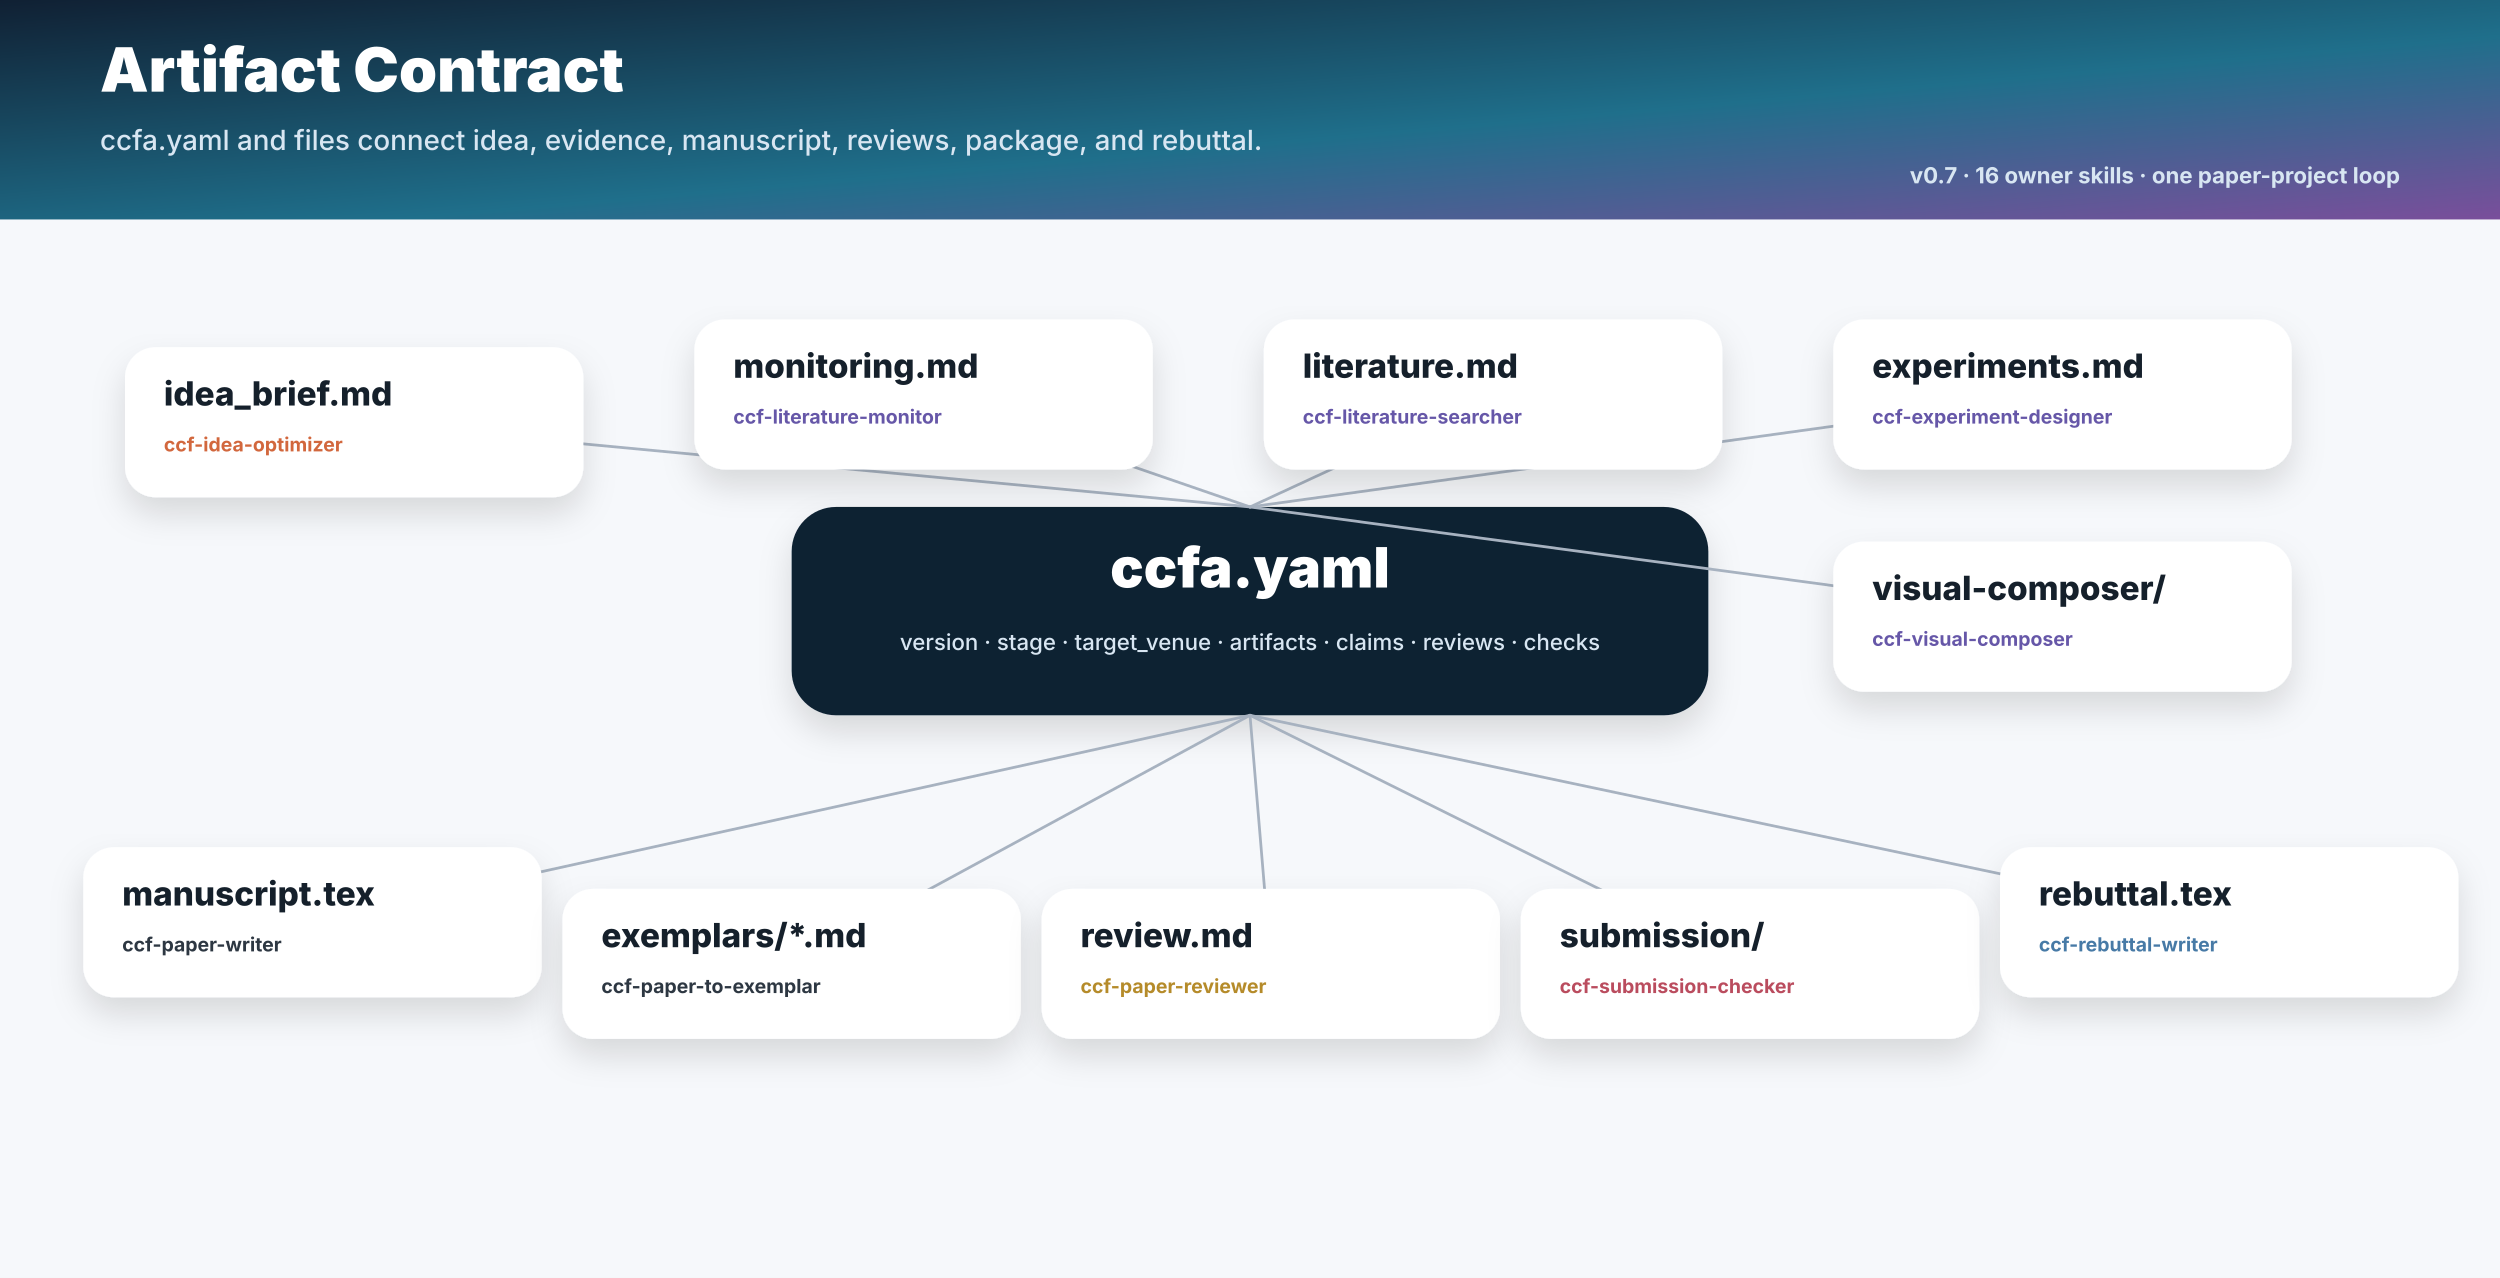
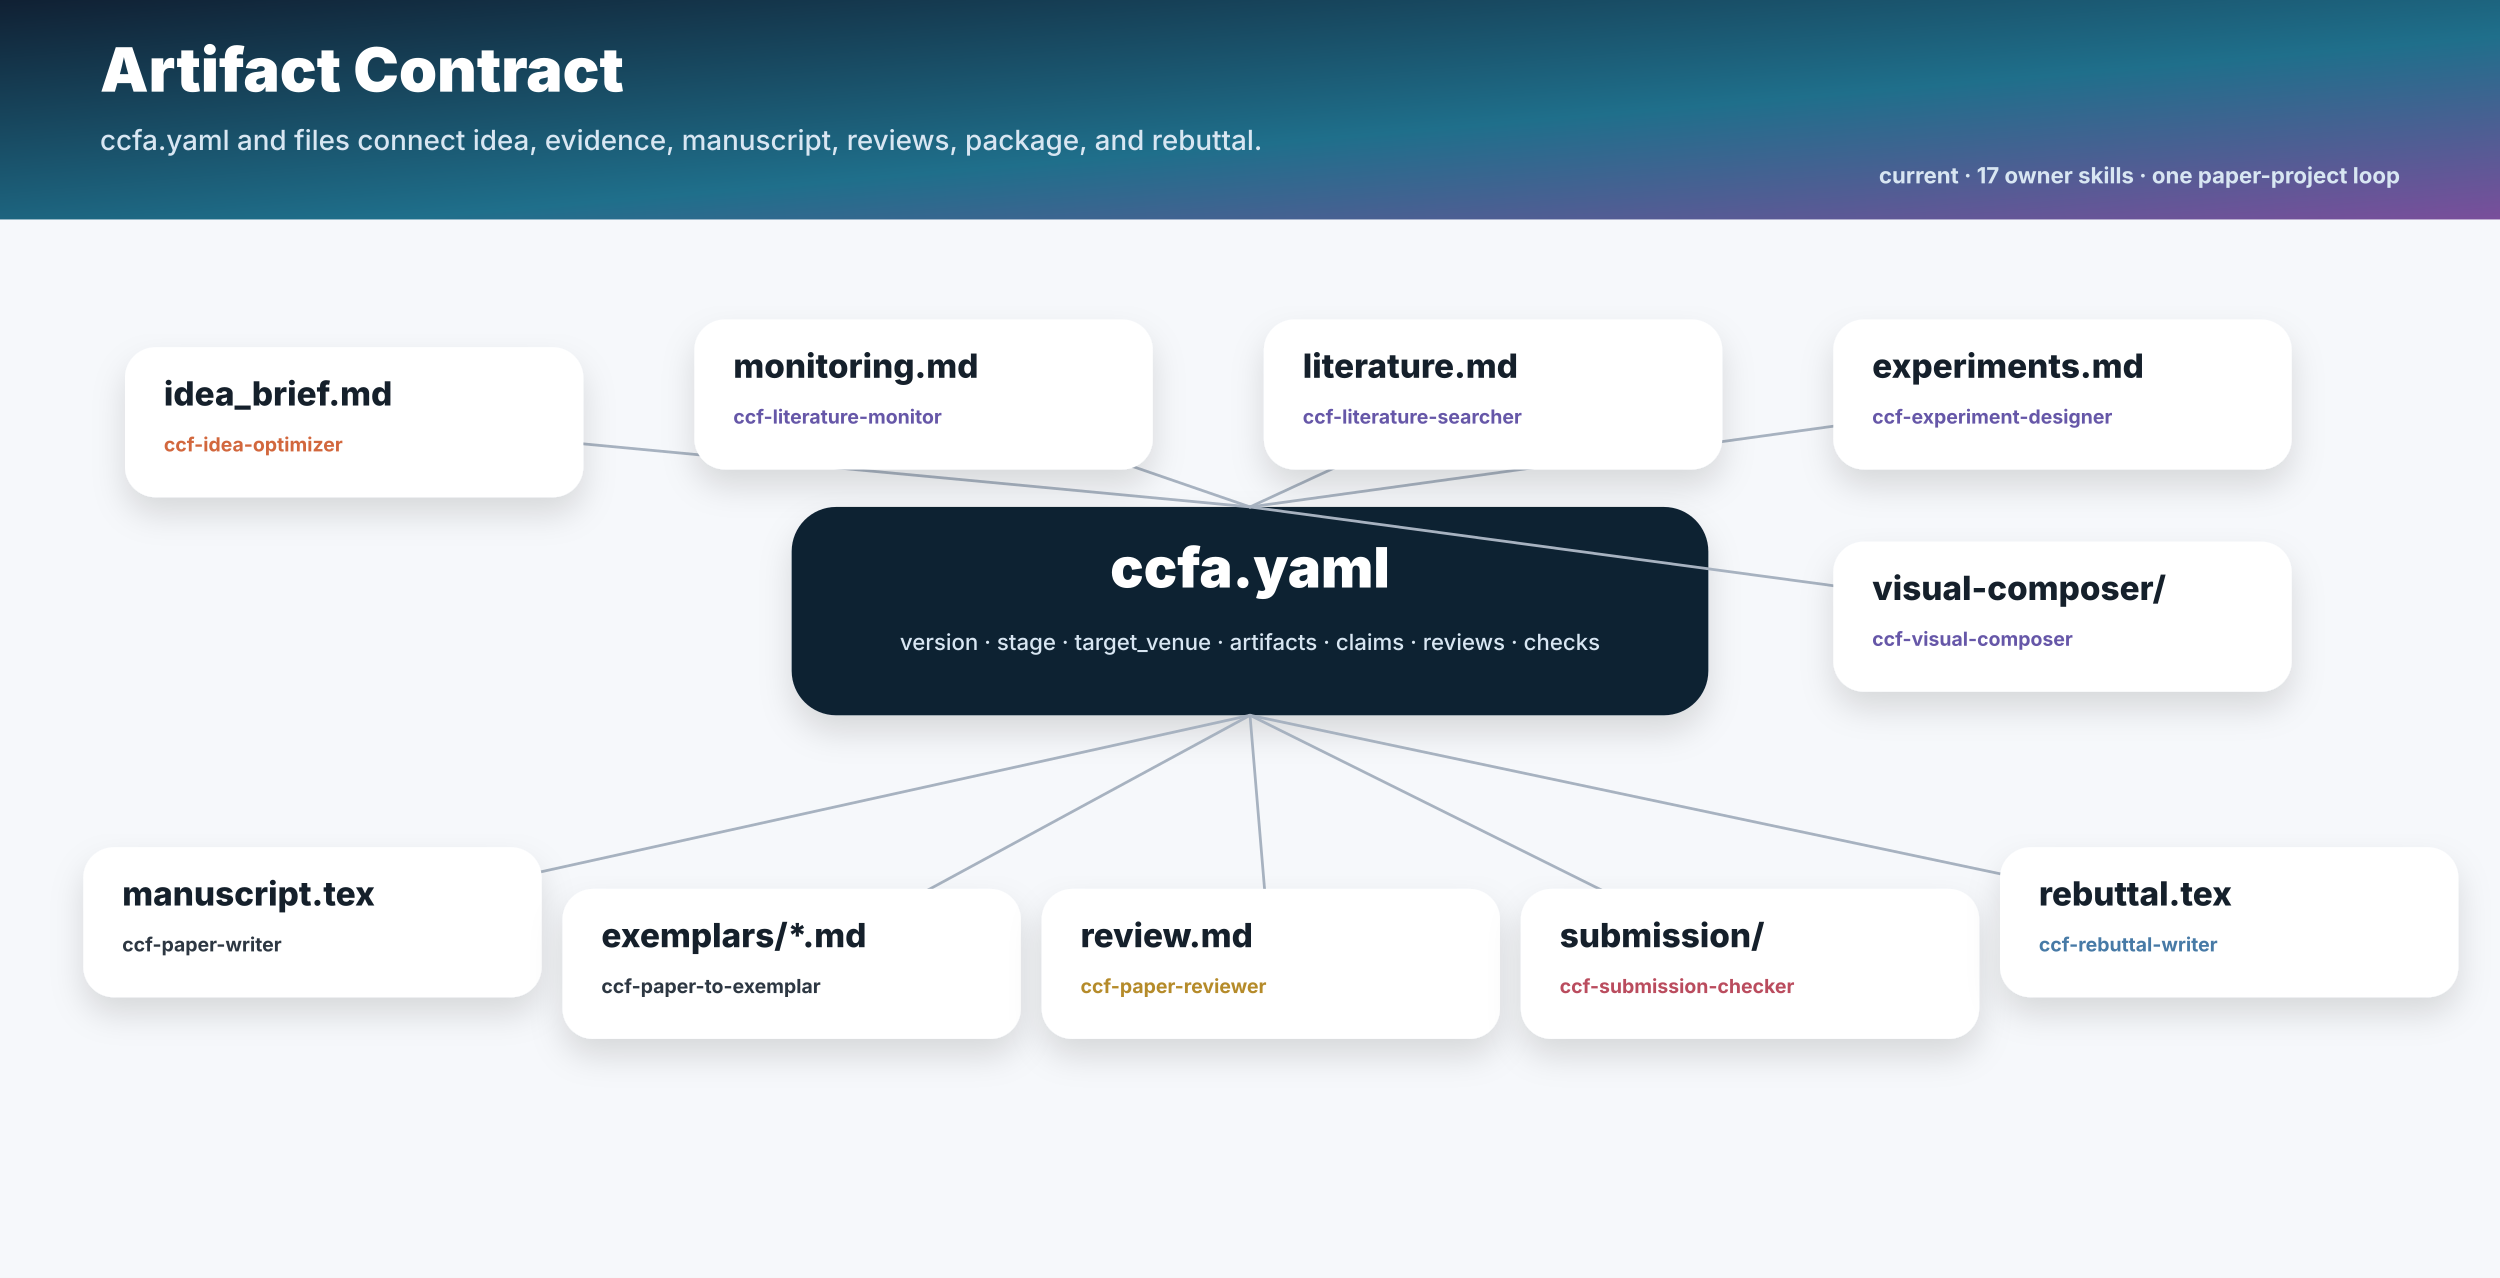
<svg xmlns="http://www.w3.org/2000/svg" width="1800" height="920" viewBox="0 0 1800 920">
  <defs>
    <linearGradient id="header" x1="0" y1="0" x2="1" y2="1">
      <stop offset="0" stop-color="#102033" />
      <stop offset="0.58" stop-color="#1F6F8B" />
      <stop offset="1" stop-color="#7A4E9B" />
    </linearGradient>
    <filter id="shadow" x="-20%" y="-20%" width="140%" height="160%">
      <feDropShadow dx="0" dy="12" stdDeviation="12" flood-color="#0B1826" flood-opacity="0.13" />
    </filter>
    <marker id="arrow" markerWidth="13" markerHeight="13" refX="11" refY="6.5" orient="auto">
      <path d="M2,2 L11,6.5 L2,11 Z" fill="#7B8794" />
    </marker>
  </defs>
  <style>text{font-family:Inter, Segoe UI, Arial, sans-serif;dominant-baseline:auto} .mono{font-family:Consolas,Menlo,monospace}</style>
  <rect x="0" y="0" width="1800" height="920" rx="0" fill="#F6F8FB" stroke="none" stroke-width="2" />
  <rect x="0" y="0" width="1800" height="158" rx="0" fill="url(#header)" stroke="none" stroke-width="2" />
  <text x="72" y="66" font-size="44" font-weight="850" fill="#FFFFFF" text-anchor="start">Artifact Contract</text>
  <text x="72" y="108" font-size="20" font-weight="500" fill="#D8E6F2" text-anchor="start">ccfa.yaml and files connect idea, evidence, manuscript, reviews, package, and rebuttal.</text>
-   <text x="1728" y="132" font-size="16" font-weight="650" fill="#D8E6F2" text-anchor="end">v0.7 · 16 owner skills · one paper-project loop</text>
+   <text x="1728" y="132" font-size="16" font-weight="650" fill="#D8E6F2" text-anchor="end">current · 17 owner skills · one paper-project loop</text>
  <rect x="570" y="365" width="660" height="150" rx="32" fill="#102033" stroke="none" stroke-width="2" filter="url(#shadow)" />
  <text x="900" y="423" font-size="40" font-weight="860" fill="#FFFFFF" text-anchor="middle">ccfa.yaml</text>
  <text x="900" y="468" font-size="16" font-weight="520" fill="#D8E6F2" text-anchor="middle">version · stage · target_venue · artifacts · claims · reviews · checks</text>
  <line x1="900" y1="365" x2="255" y2="304" stroke="#A7B2C0" stroke-width="2" stroke-linecap="round" marker-end="url(#arrow)" />
  <line x1="900" y1="365" x2="665" y2="284" stroke="#A7B2C0" stroke-width="2" stroke-linecap="round" marker-end="url(#arrow)" />
  <line x1="900" y1="365" x2="1075" y2="284" stroke="#A7B2C0" stroke-width="2" stroke-linecap="round" marker-end="url(#arrow)" />
  <line x1="900" y1="365" x2="1485" y2="284" stroke="#A7B2C0" stroke-width="2" stroke-linecap="round" marker-end="url(#arrow)" />
  <line x1="900" y1="365" x2="1485" y2="444" stroke="#A7B2C0" stroke-width="2" stroke-linecap="round" marker-end="url(#arrow)" />
  <line x1="900" y1="515" x2="225" y2="664" stroke="#A7B2C0" stroke-width="2" stroke-linecap="round" marker-end="url(#arrow)" />
  <line x1="900" y1="515" x2="570" y2="694" stroke="#A7B2C0" stroke-width="2" stroke-linecap="round" marker-end="url(#arrow)" />
  <line x1="900" y1="515" x2="915" y2="694" stroke="#A7B2C0" stroke-width="2" stroke-linecap="round" marker-end="url(#arrow)" />
  <line x1="900" y1="515" x2="1260" y2="694" stroke="#A7B2C0" stroke-width="2" stroke-linecap="round" marker-end="url(#arrow)" />
  <line x1="900" y1="515" x2="1605" y2="664" stroke="#A7B2C0" stroke-width="2" stroke-linecap="round" marker-end="url(#arrow)" />
  <rect x="90" y="250" width="330" height="108" rx="22" fill="#FFFFFF" stroke="none" stroke-width="2" filter="url(#shadow)" />
  <text x="118" y="292" font-size="24" font-weight="820" fill="#15202B" text-anchor="start">idea_brief.md</text>
  <text x="118" y="325" font-size="14" font-weight="650" fill="#D2673D" text-anchor="start">ccf-idea-optimizer</text>
  <rect x="500" y="230" width="330" height="108" rx="22" fill="#FFFFFF" stroke="none" stroke-width="2" filter="url(#shadow)" />
  <text x="528" y="272" font-size="24" font-weight="820" fill="#15202B" text-anchor="start">monitoring.md</text>
  <text x="528" y="305" font-size="14" font-weight="650" fill="#6657A8" text-anchor="start">ccf-literature-monitor</text>
  <rect x="910" y="230" width="330" height="108" rx="22" fill="#FFFFFF" stroke="none" stroke-width="2" filter="url(#shadow)" />
  <text x="938" y="272" font-size="24" font-weight="820" fill="#15202B" text-anchor="start">literature.md</text>
  <text x="938" y="305" font-size="14" font-weight="650" fill="#6657A8" text-anchor="start">ccf-literature-searcher</text>
  <rect x="1320" y="230" width="330" height="108" rx="22" fill="#FFFFFF" stroke="none" stroke-width="2" filter="url(#shadow)" />
  <text x="1348" y="272" font-size="24" font-weight="820" fill="#15202B" text-anchor="start">experiments.md</text>
  <text x="1348" y="305" font-size="14" font-weight="650" fill="#6657A8" text-anchor="start">ccf-experiment-designer</text>
  <rect x="1320" y="390" width="330" height="108" rx="22" fill="#FFFFFF" stroke="none" stroke-width="2" filter="url(#shadow)" />
  <text x="1348" y="432" font-size="24" font-weight="820" fill="#15202B" text-anchor="start">visual-composer/</text>
  <text x="1348" y="465" font-size="14" font-weight="650" fill="#6657A8" text-anchor="start">ccf-visual-composer</text>
  <rect x="60" y="610" width="330" height="108" rx="22" fill="#FFFFFF" stroke="none" stroke-width="2" filter="url(#shadow)" />
  <text x="88" y="652" font-size="24" font-weight="820" fill="#15202B" text-anchor="start">manuscript.tex</text>
  <text x="88" y="685" font-size="14" font-weight="650" fill="#2D3742" text-anchor="start">ccf-paper-writer</text>
  <rect x="405" y="640" width="330" height="108" rx="22" fill="#FFFFFF" stroke="none" stroke-width="2" filter="url(#shadow)" />
  <text x="433" y="682" font-size="24" font-weight="820" fill="#15202B" text-anchor="start">exemplars/*.md</text>
  <text x="433" y="715" font-size="14" font-weight="650" fill="#2D3742" text-anchor="start">ccf-paper-to-exemplar</text>
  <rect x="750" y="640" width="330" height="108" rx="22" fill="#FFFFFF" stroke="none" stroke-width="2" filter="url(#shadow)" />
  <text x="778" y="682" font-size="24" font-weight="820" fill="#15202B" text-anchor="start">review.md</text>
  <text x="778" y="715" font-size="14" font-weight="650" fill="#B58B2A" text-anchor="start">ccf-paper-reviewer</text>
  <rect x="1095" y="640" width="330" height="108" rx="22" fill="#FFFFFF" stroke="none" stroke-width="2" filter="url(#shadow)" />
  <text x="1123" y="682" font-size="24" font-weight="820" fill="#15202B" text-anchor="start">submission/</text>
  <text x="1123" y="715" font-size="14" font-weight="650" fill="#BA4C5E" text-anchor="start">ccf-submission-checker</text>
  <rect x="1440" y="610" width="330" height="108" rx="22" fill="#FFFFFF" stroke="none" stroke-width="2" filter="url(#shadow)" />
  <text x="1468" y="652" font-size="24" font-weight="820" fill="#15202B" text-anchor="start">rebuttal.tex</text>
  <text x="1468" y="685" font-size="14" font-weight="650" fill="#477AA6" text-anchor="start">ccf-rebuttal-writer</text>
</svg>
